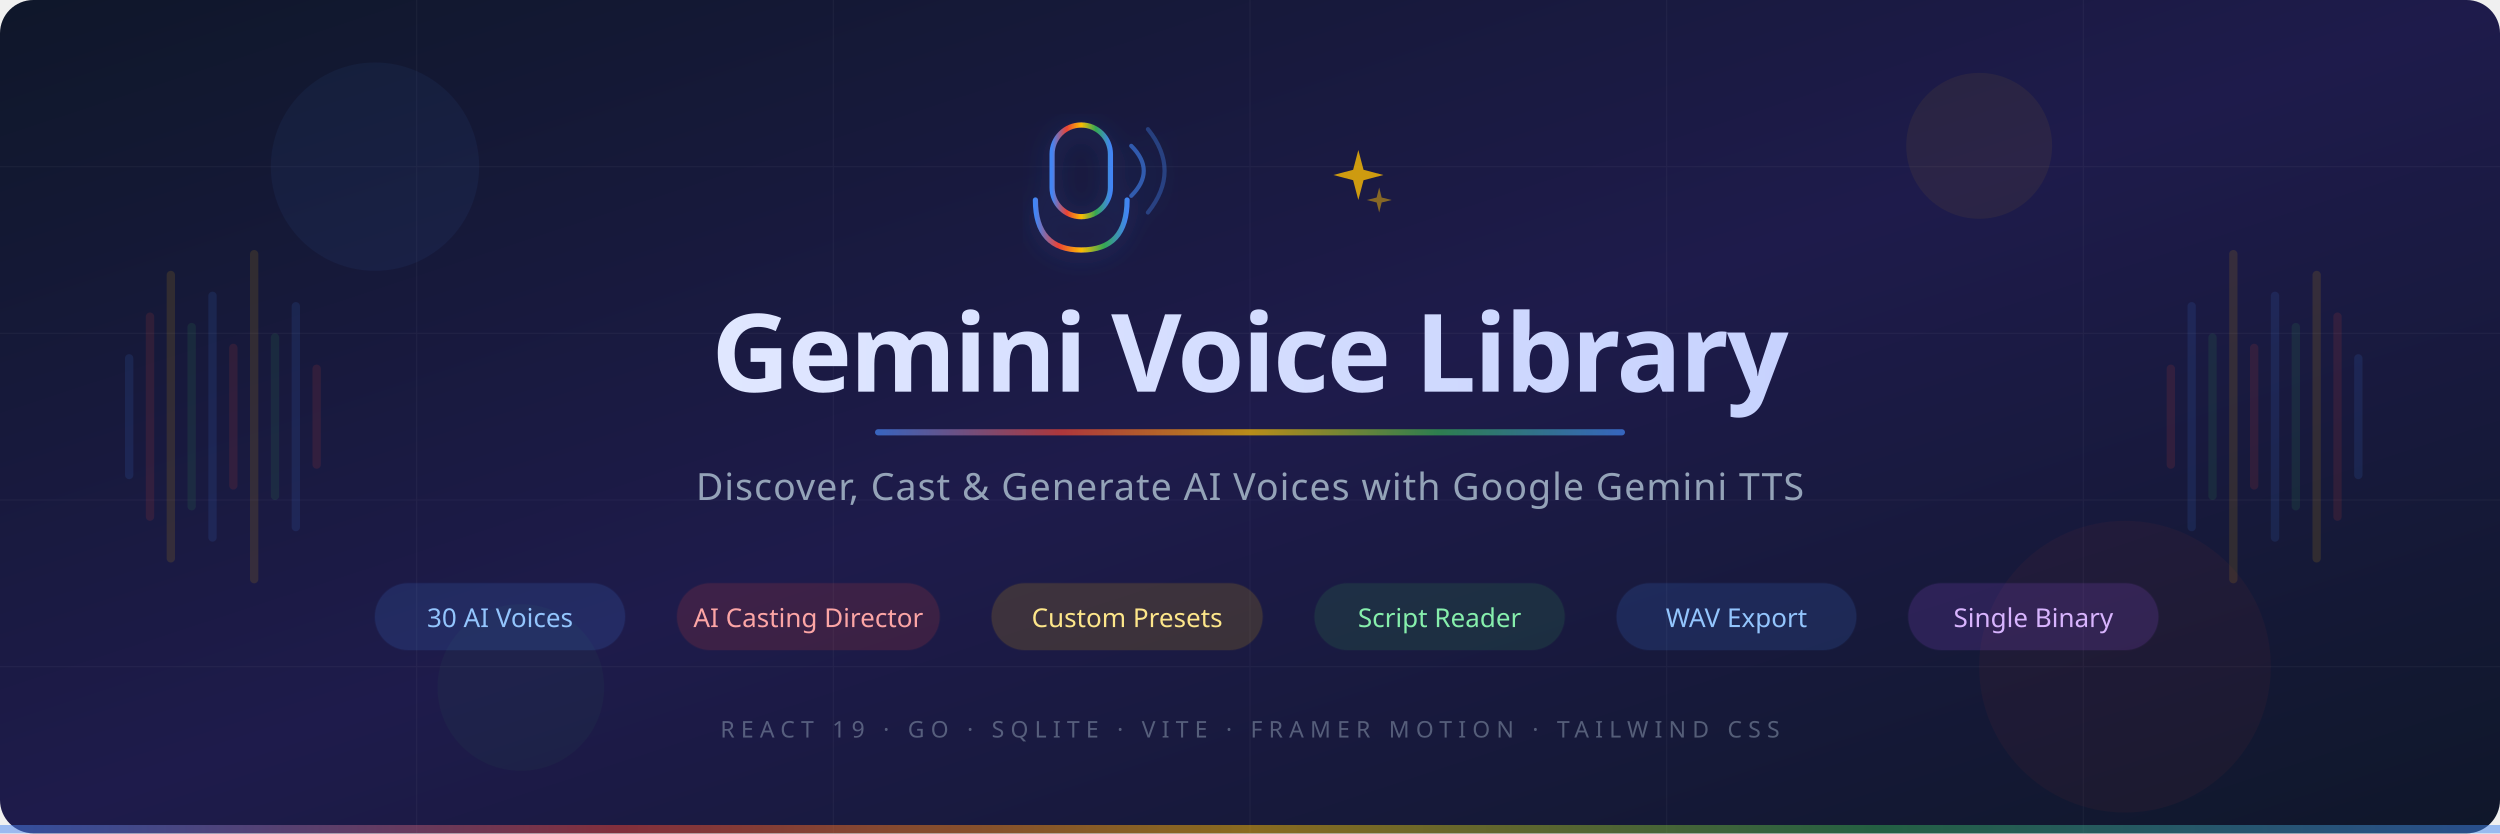
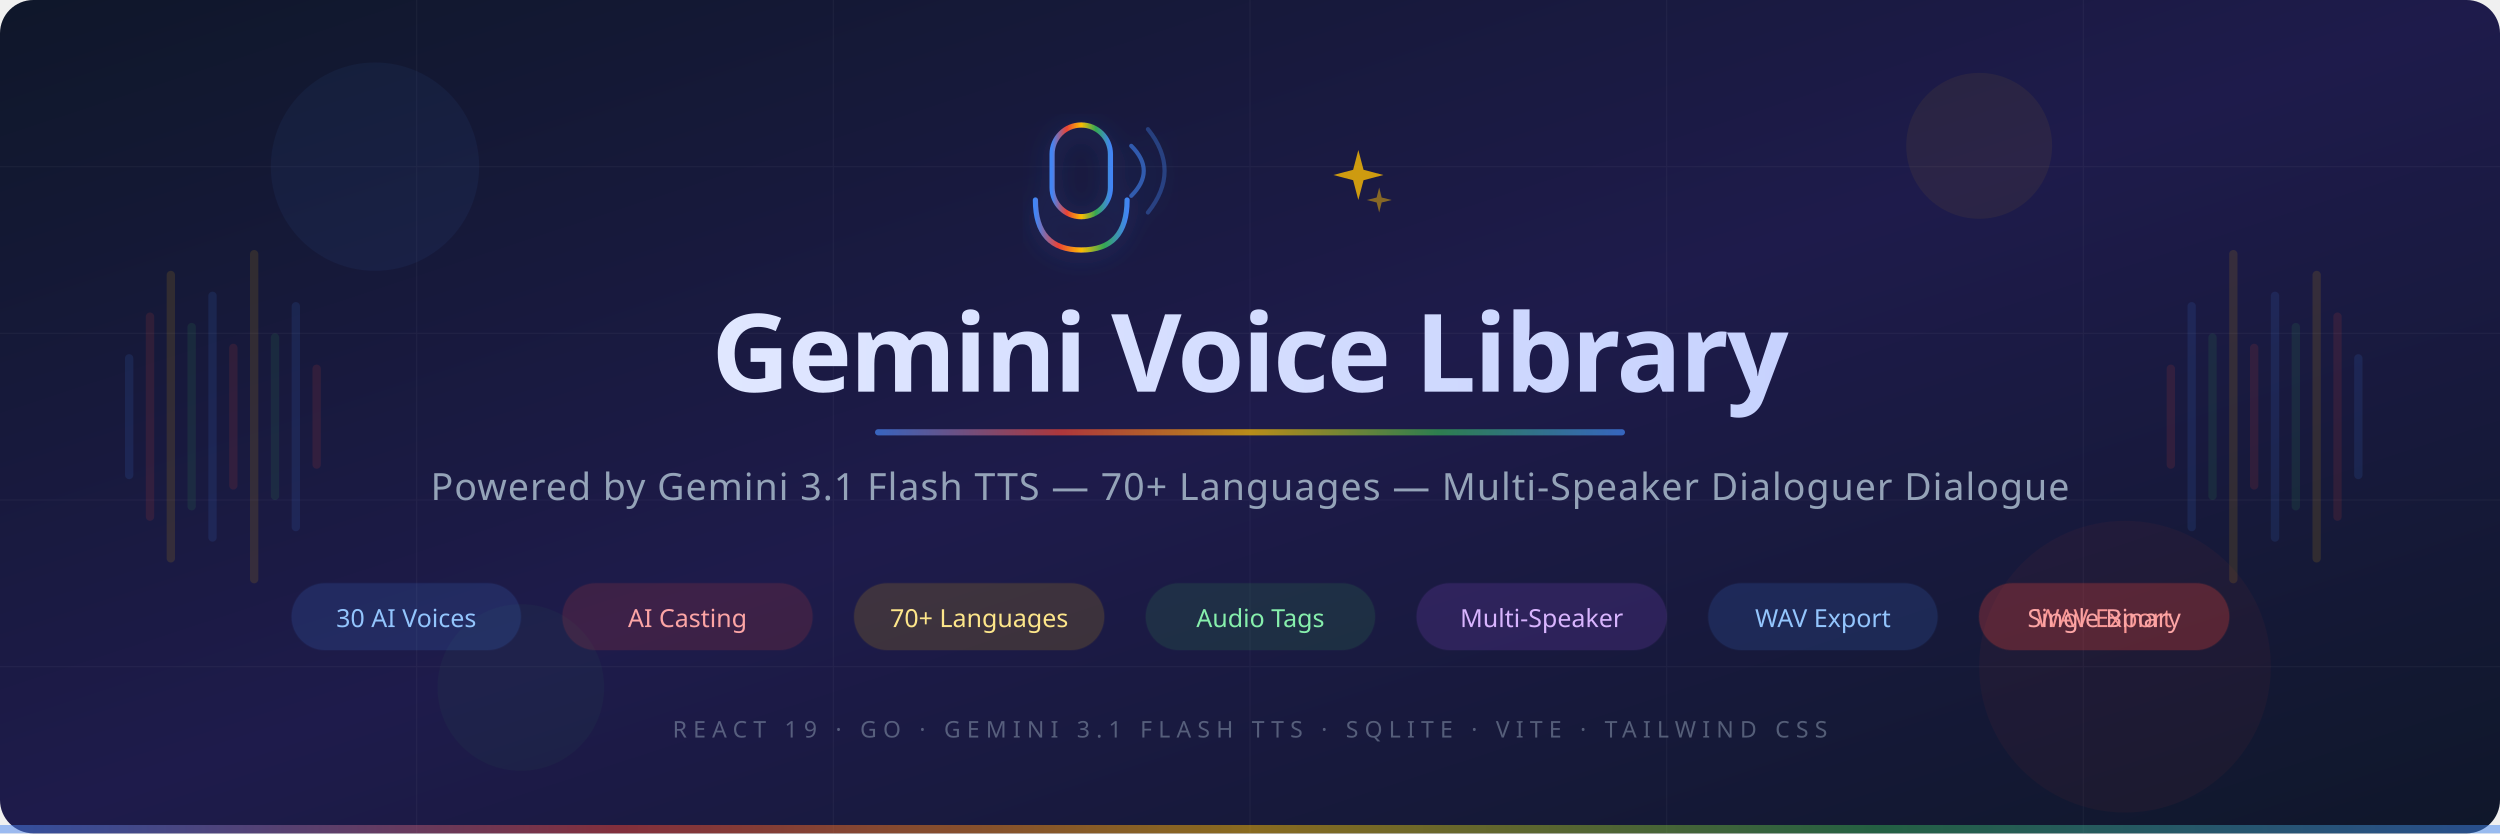
<svg xmlns="http://www.w3.org/2000/svg" viewBox="0 0 1200 400" width="1200" height="400">
  <defs>
    <linearGradient id="bg" x1="0%" y1="0%" x2="100%" y2="100%">
      <stop offset="0%" stop-color="#0f172a" />
      <stop offset="50%" stop-color="#1e1b4b" />
      <stop offset="100%" stop-color="#0f172a" />
    </linearGradient>
    <linearGradient id="accent" x1="0%" y1="0%" x2="100%" y2="0%">
      <stop offset="0%" stop-color="#4285F4" />
      <stop offset="25%" stop-color="#EA4335" />
      <stop offset="50%" stop-color="#FBBC04" />
      <stop offset="75%" stop-color="#34A853" />
      <stop offset="100%" stop-color="#4285F4" />
    </linearGradient>
    <linearGradient id="titleGrad" x1="0%" y1="0%" x2="100%" y2="0%">
      <stop offset="0%" stop-color="#e0e7ff" />
      <stop offset="100%" stop-color="#c7d2fe" />
    </linearGradient>
    <filter id="glow" x="-20%" y="-20%" width="140%" height="140%">
      <feGaussianBlur stdDeviation="8" result="blur" />
      <feComposite in="SourceGraphic" in2="blur" operator="over" />
    </filter>
    <filter id="shadow">
      <feDropShadow dx="0" dy="2" stdDeviation="6" flood-color="#4285F4" flood-opacity="0.3" />
    </filter>
    <clipPath id="waveClip">
      <rect x="0" y="0" width="1200" height="400" rx="16" />
    </clipPath>
  </defs>
  <rect width="1200" height="400" rx="16" fill="url(#bg)" />
  <g opacity="0.04" clip-path="url(#waveClip)">
    <line x1="0" y1="80" x2="1200" y2="80" stroke="#fff" stroke-width="0.5" />
    <line x1="0" y1="160" x2="1200" y2="160" stroke="#fff" stroke-width="0.5" />
    <line x1="0" y1="240" x2="1200" y2="240" stroke="#fff" stroke-width="0.5" />
    <line x1="0" y1="320" x2="1200" y2="320" stroke="#fff" stroke-width="0.5" />
    <line x1="200" y1="0" x2="200" y2="400" stroke="#fff" stroke-width="0.5" />
    <line x1="400" y1="0" x2="400" y2="400" stroke="#fff" stroke-width="0.5" />
    <line x1="600" y1="0" x2="600" y2="400" stroke="#fff" stroke-width="0.5" />
    <line x1="800" y1="0" x2="800" y2="400" stroke="#fff" stroke-width="0.5" />
    <line x1="1000" y1="0" x2="1000" y2="400" stroke="#fff" stroke-width="0.5" />
  </g>
  <g opacity="0.12" transform="translate(60, 200)">
    <rect x="0" y="-30" width="4" height="60" rx="2" fill="#4285F4" />
    <rect x="10" y="-50" width="4" height="100" rx="2" fill="#EA4335" />
    <rect x="20" y="-70" width="4" height="140" rx="2" fill="#FBBC04" />
    <rect x="30" y="-45" width="4" height="90" rx="2" fill="#34A853" />
    <rect x="40" y="-60" width="4" height="120" rx="2" fill="#4285F4" />
    <rect x="50" y="-35" width="4" height="70" rx="2" fill="#EA4335" />
    <rect x="60" y="-80" width="4" height="160" rx="2" fill="#FBBC04" />
    <rect x="70" y="-40" width="4" height="80" rx="2" fill="#34A853" />
    <rect x="80" y="-55" width="4" height="110" rx="2" fill="#4285F4" />
    <rect x="90" y="-25" width="4" height="50" rx="2" fill="#EA4335" />
  </g>
  <g opacity="0.12" transform="translate(1040, 200)">
    <rect x="0" y="-25" width="4" height="50" rx="2" fill="#EA4335" />
    <rect x="10" y="-55" width="4" height="110" rx="2" fill="#4285F4" />
    <rect x="20" y="-40" width="4" height="80" rx="2" fill="#34A853" />
    <rect x="30" y="-80" width="4" height="160" rx="2" fill="#FBBC04" />
    <rect x="40" y="-35" width="4" height="70" rx="2" fill="#EA4335" />
    <rect x="50" y="-60" width="4" height="120" rx="2" fill="#4285F4" />
    <rect x="60" y="-45" width="4" height="90" rx="2" fill="#34A853" />
    <rect x="70" y="-70" width="4" height="140" rx="2" fill="#FBBC04" />
    <rect x="80" y="-50" width="4" height="100" rx="2" fill="#EA4335" />
    <rect x="90" y="-30" width="4" height="60" rx="2" fill="#4285F4" />
  </g>
  <circle cx="180" cy="80" r="50" fill="#4285F4" opacity="0.06" />
  <circle cx="1020" cy="320" r="70" fill="#EA4335" opacity="0.05" />
  <circle cx="950" cy="70" r="35" fill="#FBBC04" opacity="0.06" />
  <circle cx="250" cy="330" r="40" fill="#34A853" opacity="0.05" />
  <g transform="translate(505, 60)" filter="url(#shadow)">
    <rect x="0" y="0" width="28" height="44" rx="14" fill="none" stroke="url(#accent)" stroke-width="2.5" />
    <path d="M-8 36 Q-8 60 14 60 Q36 60 36 36" fill="none" stroke="url(#accent)" stroke-width="2.5" stroke-linecap="round" />
    <line x1="14" y1="60" x2="14" y2="74" stroke="url(#accent)" stroke-width="2.5" stroke-linecap="round" />
    <line x1="2" y1="74" x2="26" y2="74" stroke="url(#accent)" stroke-width="2.5" stroke-linecap="round" />
    <path d="M38 10 Q50 22 38 34" fill="none" stroke="#4285F4" stroke-width="2" opacity="0.6" stroke-linecap="round" />
    <path d="M46 2 Q62 22 46 42" fill="none" stroke="#4285F4" stroke-width="2" opacity="0.35" stroke-linecap="round" />
  </g>
  <g transform="translate(640, 72)" opacity="0.8">
    <path d="M12 0 L14.5 9.5 L24 12 L14.5 14.5 L12 24 L9.5 14.5 L0 12 L9.5 9.5 Z" fill="#FBBC04" />
    <path d="M22 18 L23.2 22.8 L28 24 L23.2 25.2 L22 30 L20.8 25.2 L16 24 L20.8 22.8 Z" fill="#FBBC04" opacity="0.6" />
  </g>
  <text x="600" y="188" text-anchor="middle" font-family="'Segoe UI', system-ui, -apple-system, sans-serif" font-weight="700" font-size="52" fill="url(#titleGrad)" letter-spacing="-1">
    Gemini Voice Library
  </text>
  <rect x="420" y="206" width="360" height="3" rx="1.5" fill="url(#accent)" opacity="0.7" />
  <text x="600" y="240" text-anchor="middle" font-family="'Segoe UI', system-ui, -apple-system, sans-serif" font-weight="400" font-size="18" fill="#94a3b8" letter-spacing="0.5">
-     Discover, Cast &amp; Generate AI Voices with Google Gemini TTS
+     Powered by Gemini 3.1 Flash TTS — 70+ Languages — Multi-Speaker Dialoguer Dialogue
  </text>
-   <g transform="translate(600, 280)" font-family="'Segoe UI', system-ui, -apple-system, sans-serif" font-size="12.5" font-weight="500">
-     <g transform="translate(-420, 0)">
-       <rect x="0" y="0" width="120" height="32" rx="16" fill="#4285F4" opacity="0.15" stroke="#4285F4" stroke-width="0.8" stroke-opacity="0.3" />
-       <text x="60" y="21" text-anchor="middle" fill="#93c5fd">30 AI Voices</text>
+   <g transform="translate(600, 280)" font-family="'Segoe UI', system-ui, -apple-system, sans-serif" font-size="12" font-weight="500">
+     <g transform="translate(-460, 0)">
+       <rect x="0" y="0" width="110" height="32" rx="16" fill="#4285F4" opacity="0.15" stroke="#4285F4" stroke-width="0.8" stroke-opacity="0.3" />
+       <text x="55" y="21" text-anchor="middle" fill="#93c5fd">30 AI Voices</text>
    </g>
-     <g transform="translate(-275, 0)">
-       <rect x="0" y="0" width="126" height="32" rx="16" fill="#EA4335" opacity="0.15" stroke="#EA4335" stroke-width="0.8" stroke-opacity="0.3" />
-       <text x="63" y="21" text-anchor="middle" fill="#fca5a5">AI Casting Director</text>
+     <g transform="translate(-330, 0)">
+       <rect x="0" y="0" width="120" height="32" rx="16" fill="#EA4335" opacity="0.15" stroke="#EA4335" stroke-width="0.8" stroke-opacity="0.3" />
+       <text x="60" y="21" text-anchor="middle" fill="#fca5a5">AI Casting</text>
    </g>
-     <g transform="translate(-124, 0)">
-       <rect x="0" y="0" width="130" height="32" rx="16" fill="#FBBC04" opacity="0.15" stroke="#FBBC04" stroke-width="0.8" stroke-opacity="0.3" />
-       <text x="65" y="21" text-anchor="middle" fill="#fde68a">Custom Presets</text>
+     <g transform="translate(-190, 0)">
+       <rect x="0" y="0" width="120" height="32" rx="16" fill="#FBBC04" opacity="0.15" stroke="#FBBC04" stroke-width="0.8" stroke-opacity="0.3" />
+       <text x="60" y="21" text-anchor="middle" fill="#fde68a">70+ Languages</text>
    </g>
-     <g transform="translate(31, 0)">
-       <rect x="0" y="0" width="120" height="32" rx="16" fill="#34A853" opacity="0.15" stroke="#34A853" stroke-width="0.8" stroke-opacity="0.3" />
-       <text x="60" y="21" text-anchor="middle" fill="#86efac">Script Reader</text>
+     <g transform="translate(-50, 0)">
+       <rect x="0" y="0" width="110" height="32" rx="16" fill="#34A853" opacity="0.15" stroke="#34A853" stroke-width="0.8" stroke-opacity="0.3" />
+       <text x="55" y="21" text-anchor="middle" fill="#86efac">Audio Tags</text>
    </g>
-     <g transform="translate(176, 0)">
-       <rect x="0" y="0" width="115" height="32" rx="16" fill="#4285F4" opacity="0.15" stroke="#4285F4" stroke-width="0.8" stroke-opacity="0.3" />
-       <text x="57.5" y="21" text-anchor="middle" fill="#93c5fd">WAV Export</text>
+     <g transform="translate(80, 0)">
+       <rect x="0" y="0" width="120" height="32" rx="16" fill="#a855f7" opacity="0.15" stroke="#a855f7" stroke-width="0.8" stroke-opacity="0.3" />
+       <text x="60" y="21" text-anchor="middle" fill="#d8b4fe">Multi-Speaker</text>
    </g>
-     <g transform="translate(316, 0)">
-       <rect x="0" y="0" width="120" height="32" rx="16" fill="#a855f7" opacity="0.15" stroke="#a855f7" stroke-width="0.8" stroke-opacity="0.3" />
-       <text x="60" y="21" text-anchor="middle" fill="#d8b4fe">Single Binary</text>
+     <g transform="translate(220, 0)">
+       <rect x="0" y="0" width="110" height="32" rx="16" fill="#4285F4" opacity="0.15" stroke="#4285F4" stroke-width="0.8" stroke-opacity="0.3" />
+       <text x="55" y="21" text-anchor="middle" fill="#93c5fd">WAV Export</text>
    </g>
-   </g>
+     <g transform="translate(350, 0)">
+       <rect x="0" y="0" width="120" height="32" rx="16" fill="#EA4335" opacity="0.15" stroke="#EA4335" stroke-width="0.8" stroke-opacity="0.3" />
+       <text x="60" y="21" text-anchor="middle" fill="#fca5a5">WAV Export</text>
+     </g>
+     <g transform="translate(350, 0)">
+       <rect x="0" y="0" width="120" height="32" rx="16" fill="#EA4335" opacity="0.15" stroke="#EA4335" stroke-width="0.8" stroke-opacity="0.3" />
+       <text x="60" y="21" text-anchor="middle" fill="#fca5a5">Single Binary</text>
+     </g>
+   </g>GEMINI 3.1 FLASH TTS  ·  SQLITE  ·  VITE
+ 
+   
  <g transform="translate(600, 340)" font-family="'Segoe UI', system-ui, -apple-system, sans-serif" font-size="11" font-weight="400" opacity="0.5">
    <text x="0" y="14" text-anchor="middle" fill="#94a3b8" letter-spacing="3">
-       REACT 19  ·  GO  ·  SQLITE  ·  VITE  ·  FRAMER MOTION  ·  TAILWIND CSS
+       REACT 19  ·  GO  ·  GEMINI 3.1 FLASH TTS  ·  SQLITE  ·  VITE  ·  TAILWIND CSS
    </text>
  </g>
  <rect x="0" y="396" width="1200" height="4" rx="0" fill="url(#accent)" opacity="0.5" />
</svg>
